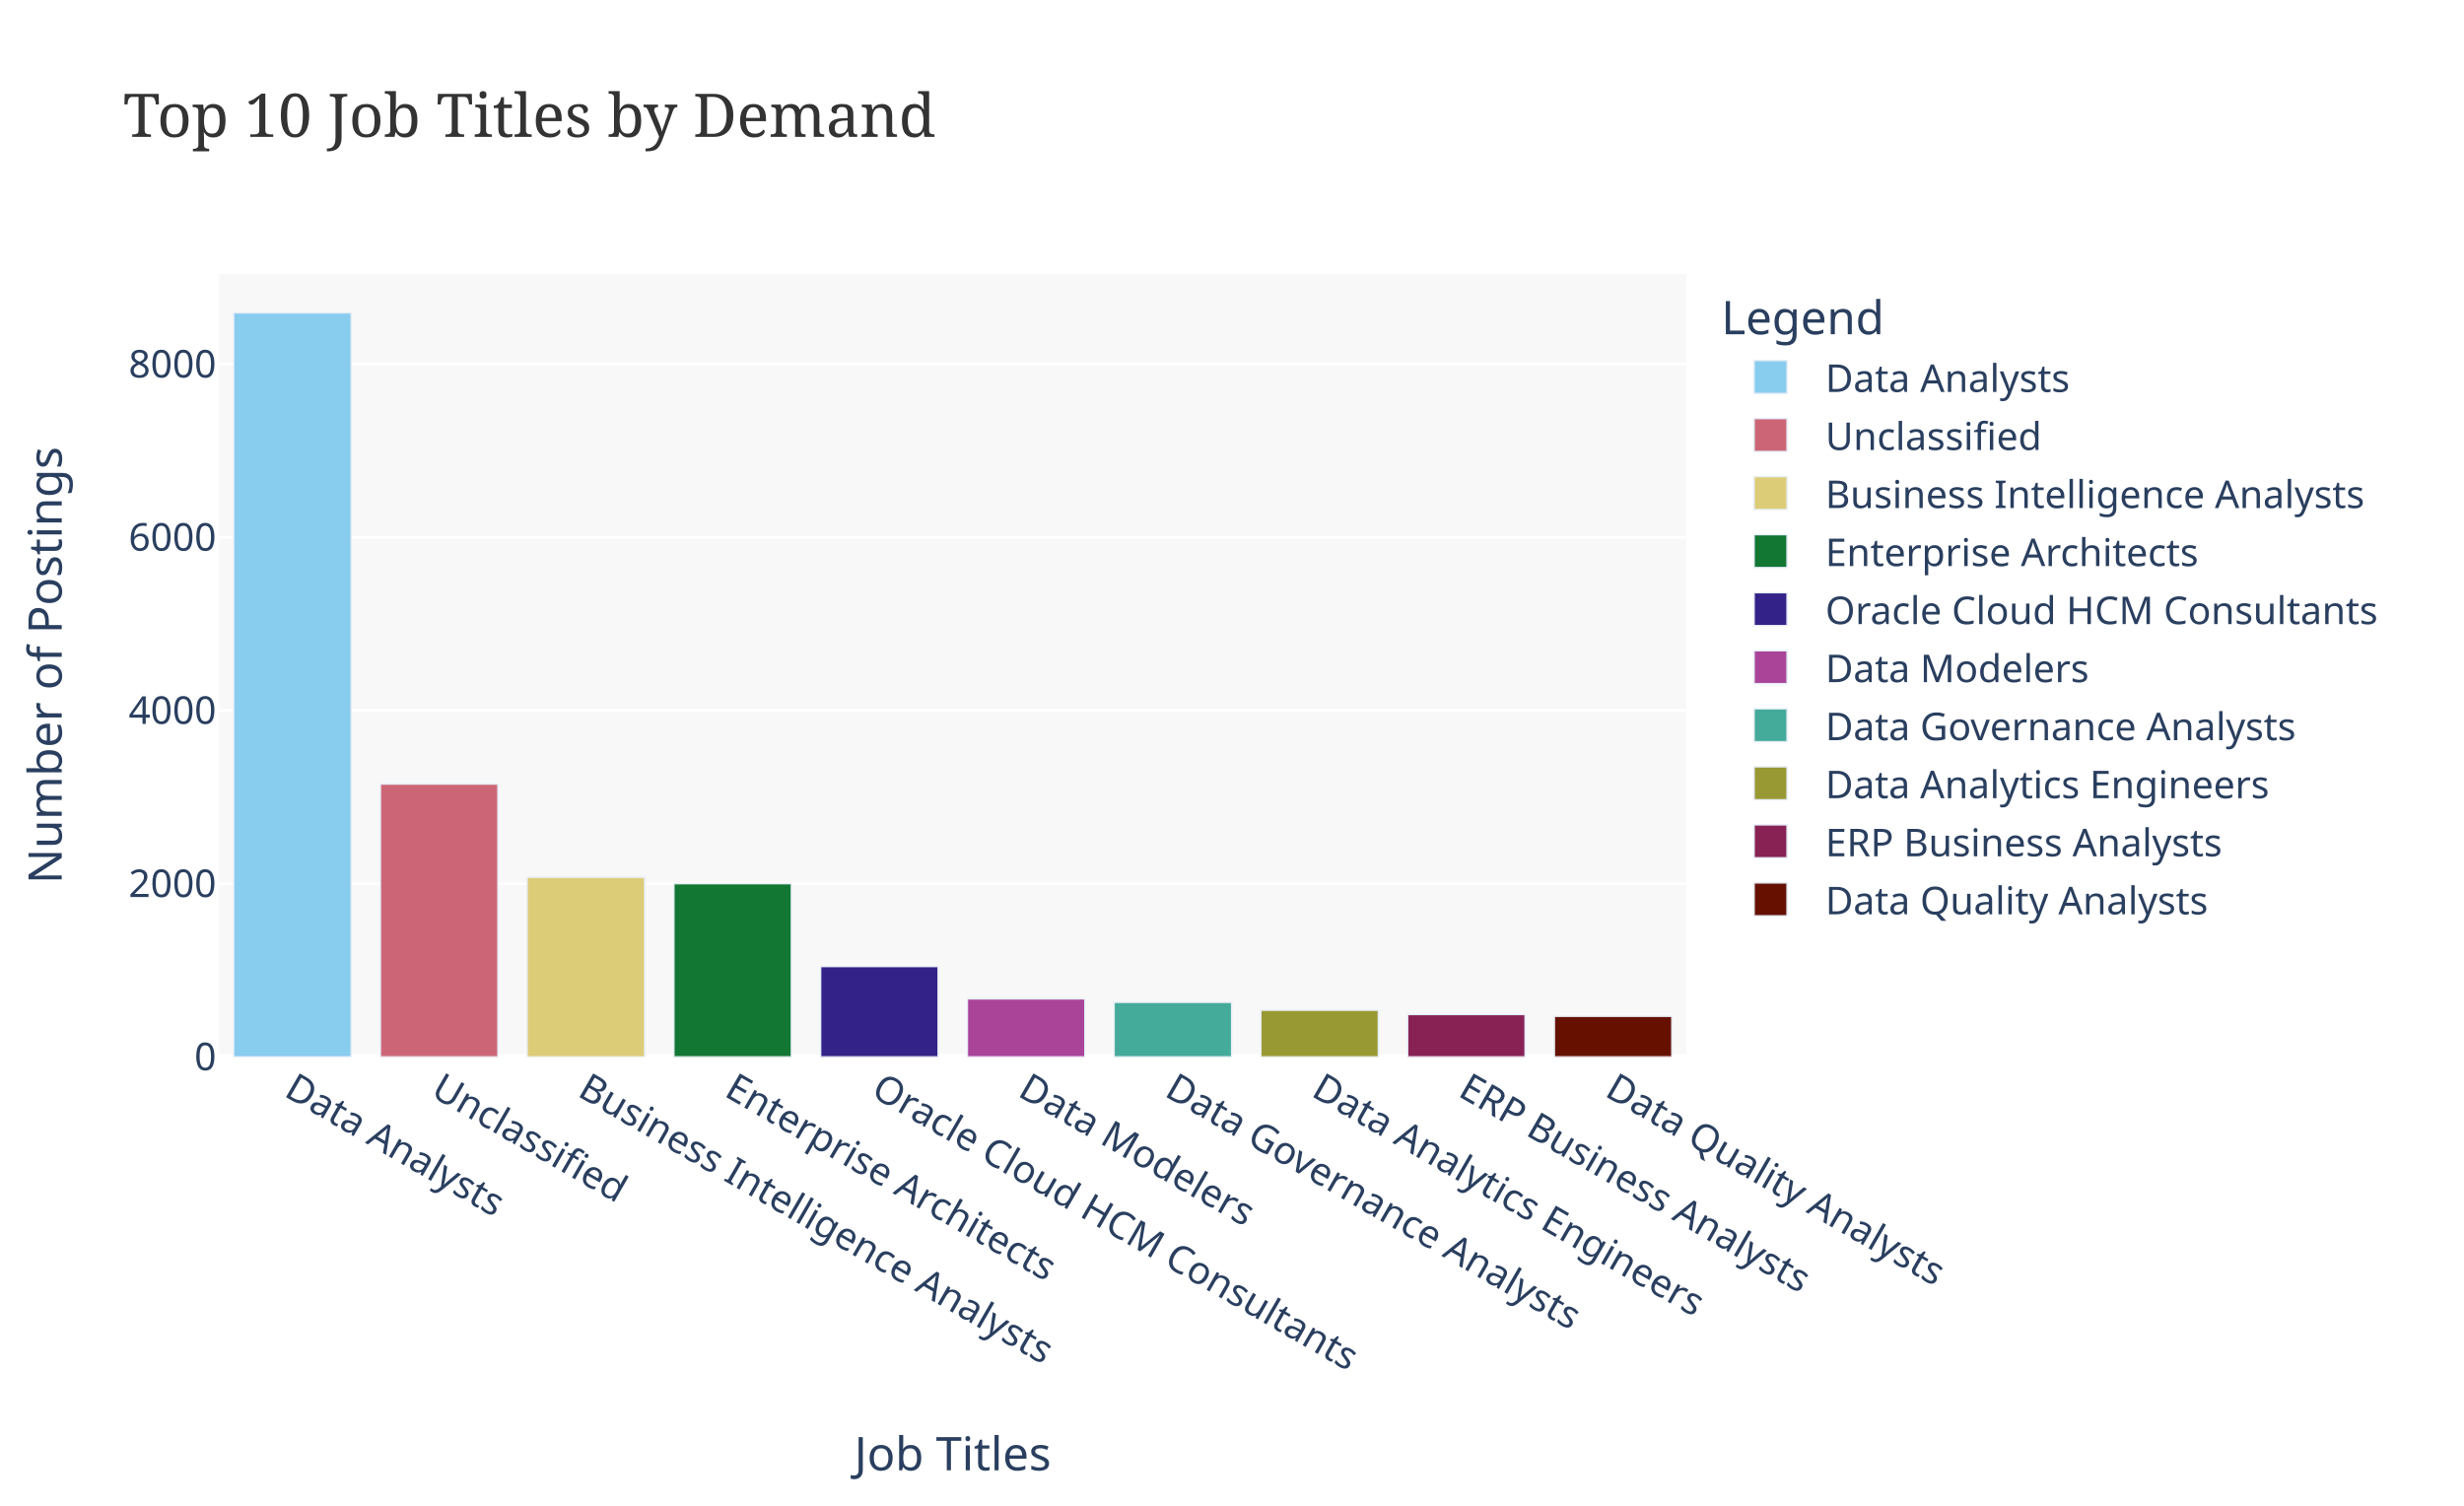
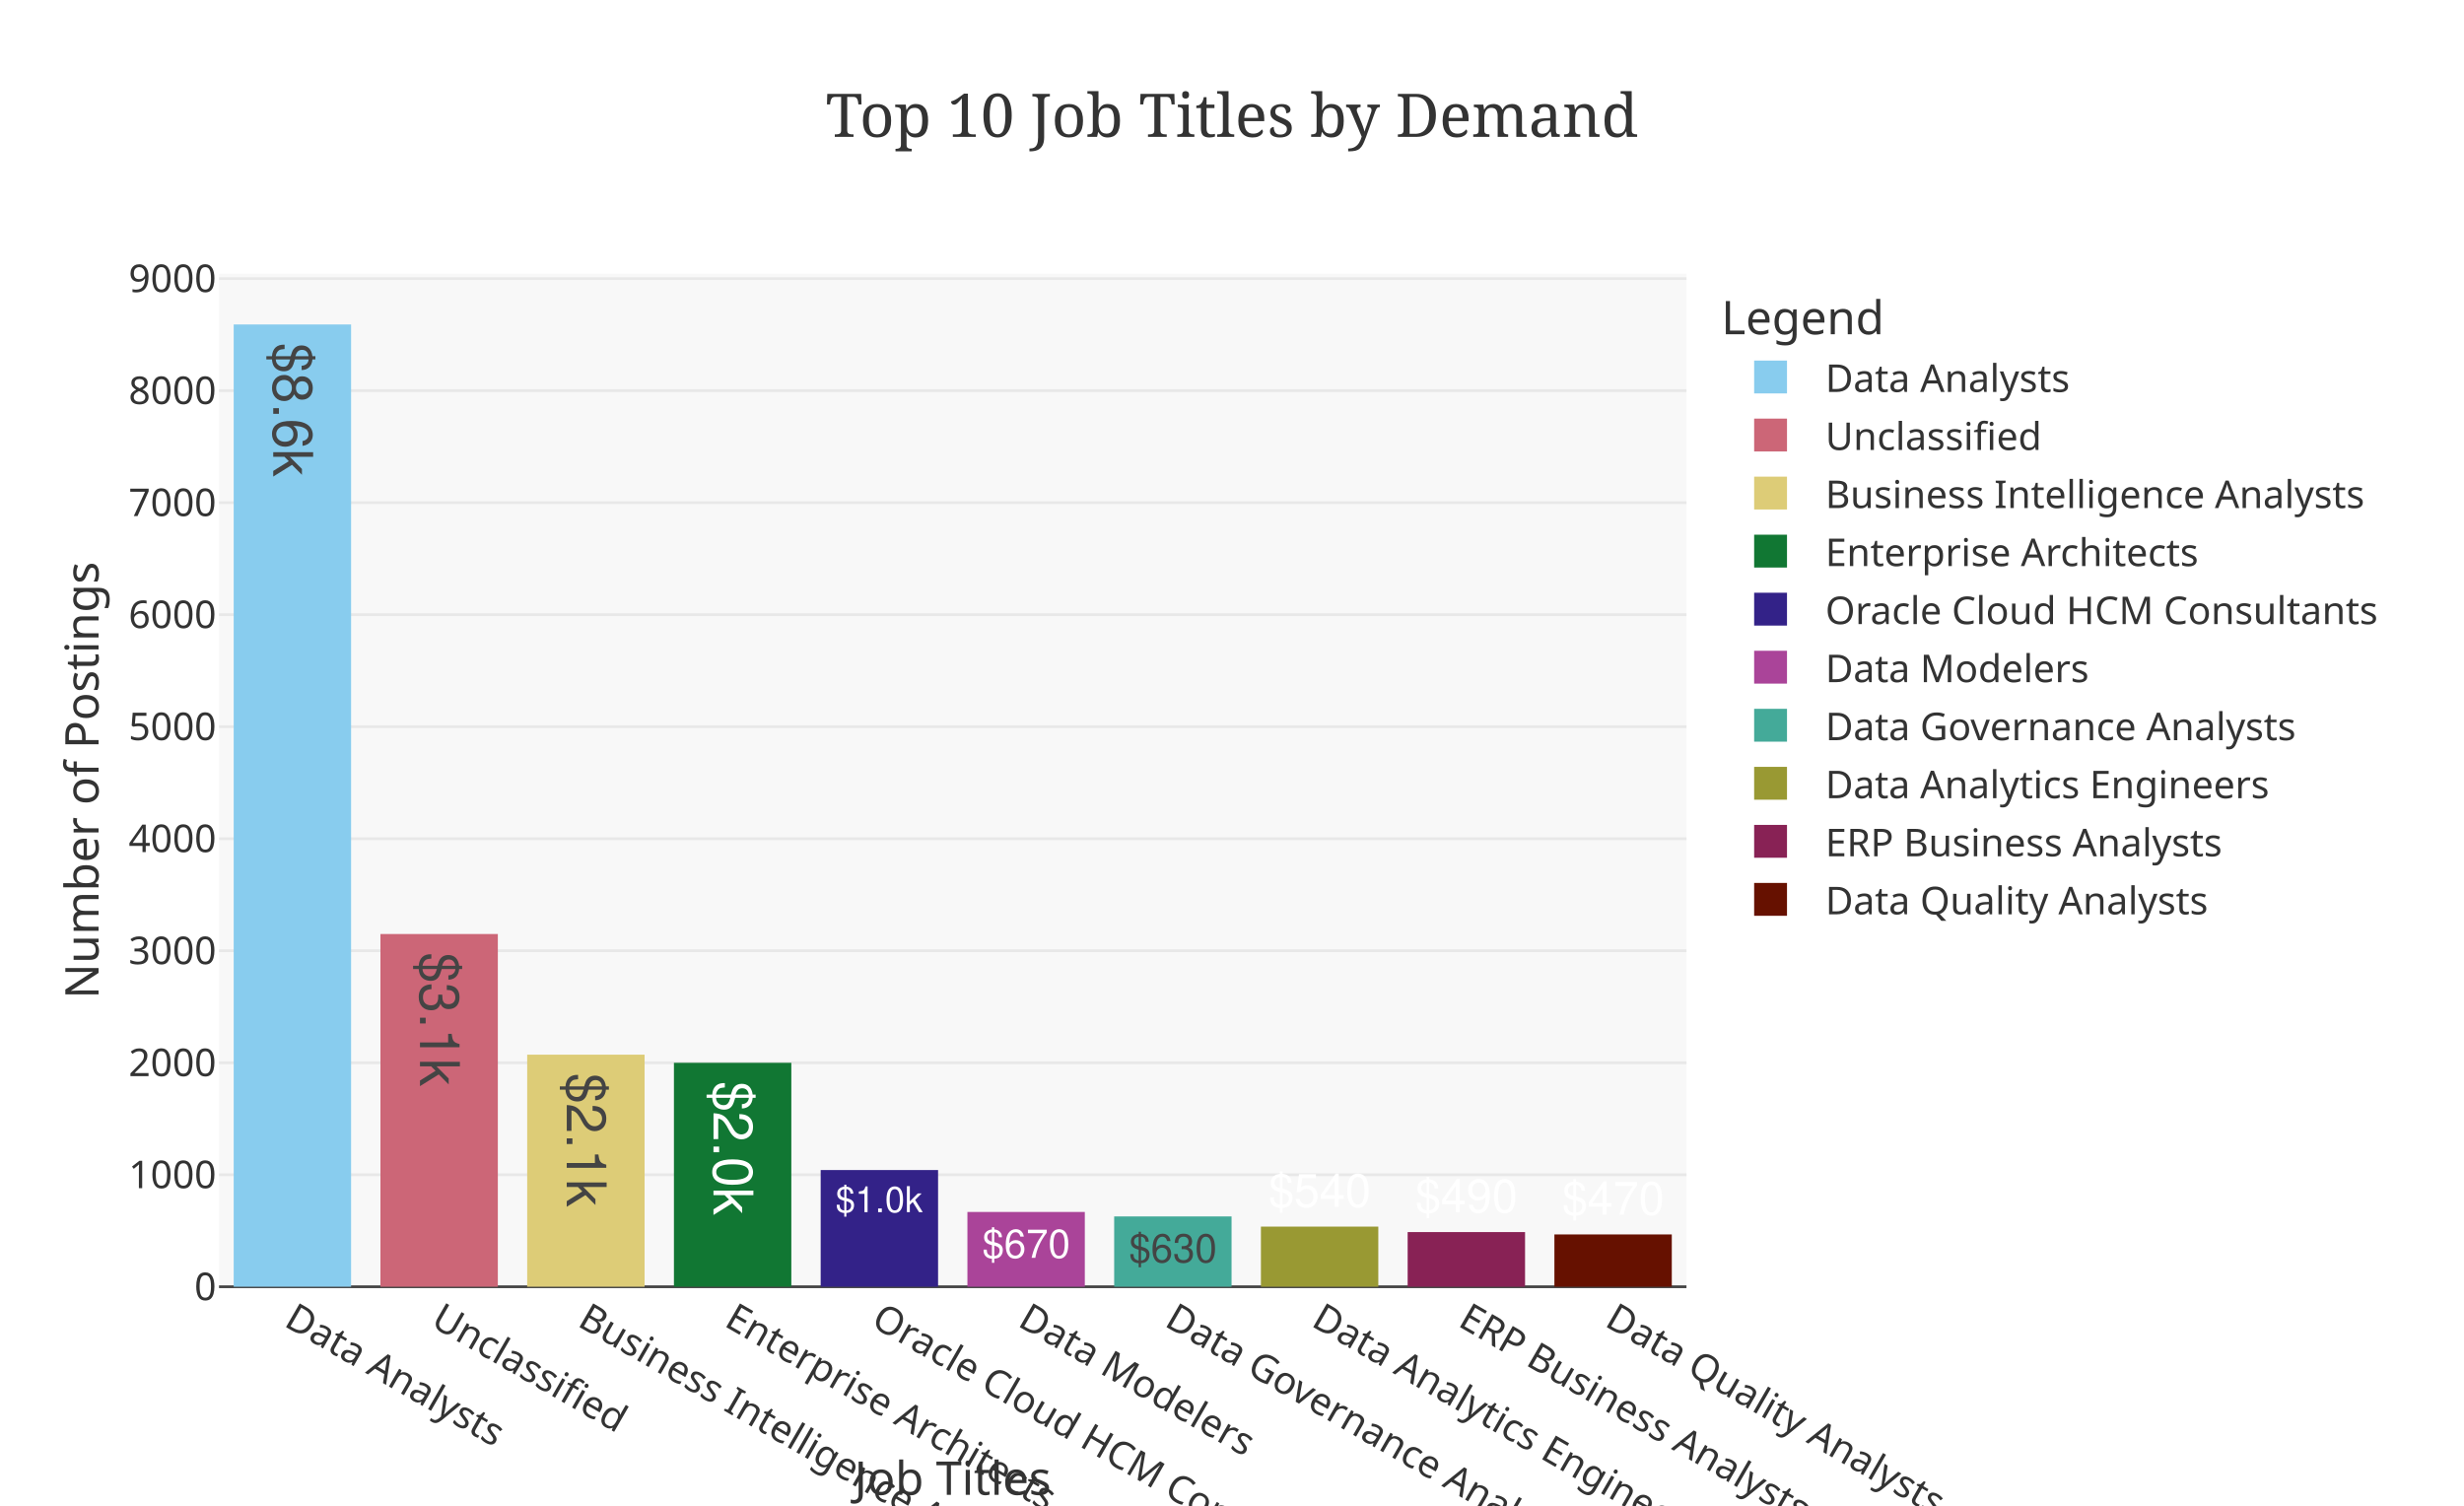
<svg xmlns="http://www.w3.org/2000/svg" class="main-svg" width="900" height="550" style="" viewBox="0 0 900 550">
  <rect x="0" y="0" width="900" height="550" style="fill: rgb(255, 255, 255); fill-opacity: 1;" />
-   <defs id="defs-44fa2d">
+   <defs id="defs-b4a140">
    <g class="clips">
-       <clipPath id="clip44fa2dxyplot" class="plotclip">
-         <rect width="536" height="286" />
+       <clipPath id="clipb4a140xyplot" class="plotclip">
+         <rect width="536" height="370" />
      </clipPath>
-       <clipPath class="axesclip" id="clip44fa2dx">
+       <clipPath class="axesclip" id="clipb4a140x">
        <rect x="80" y="0" width="536" height="550" />
      </clipPath>
-       <clipPath class="axesclip" id="clip44fa2dy">
-         <rect x="0" y="100" width="900" height="286" />
+       <clipPath class="axesclip" id="clipb4a140y">
+         <rect x="0" y="100" width="900" height="370" />
      </clipPath>
-       <clipPath class="axesclip" id="clip44fa2dxy">
-         <rect x="80" y="100" width="536" height="286" />
+       <clipPath class="axesclip" id="clipb4a140xy">
+         <rect x="80" y="100" width="536" height="370" />
      </clipPath>
    </g>
    <g class="gradients" />
    <g class="patterns" />
  </defs>
  <g class="bglayer">
-     <rect class="bg" x="80" y="100" width="536" height="286" style="fill: rgb(248, 248, 248); fill-opacity: 1; stroke-width: 0;" />
+     <rect class="bg" x="80" y="100" width="536" height="370" style="fill: rgb(248, 248, 248); fill-opacity: 1; stroke-width: 0;" />
  </g>
  <g class="layer-below">
    <g class="imagelayer" />
    <g class="shapelayer" />
  </g>
  <g class="cartesianlayer">
    <g class="subplot xy">
      <g class="layer-subplot">
        <g class="shapelayer" />
        <g class="imagelayer" />
      </g>
      <g class="minor-gridlayer">
        <g class="x" />
        <g class="y" />
      </g>
      <g class="gridlayer">
        <g class="x" />
        <g class="y">
-           <path class="ygrid crisp" transform="translate(0,322.75)" d="M80,0h536" style="stroke: rgb(255, 255, 255); stroke-opacity: 1; stroke-width: 1px;" />
-           <path class="ygrid crisp" transform="translate(0,259.5)" d="M80,0h536" style="stroke: rgb(255, 255, 255); stroke-opacity: 1; stroke-width: 1px;" />
-           <path class="ygrid crisp" transform="translate(0,196.24)" d="M80,0h536" style="stroke: rgb(255, 255, 255); stroke-opacity: 1; stroke-width: 1px;" />
-           <path class="ygrid crisp" transform="translate(0,132.99)" d="M80,0h536" style="stroke: rgb(255, 255, 255); stroke-opacity: 1; stroke-width: 1px;" />
+           <path class="ygrid crisp" transform="translate(0,429.09)" d="M80,0h536" style="stroke: rgb(232, 232, 232); stroke-opacity: 1; stroke-width: 1px;" />
+           <path class="ygrid crisp" transform="translate(0,388.17)" d="M80,0h536" style="stroke: rgb(232, 232, 232); stroke-opacity: 1; stroke-width: 1px;" />
+           <path class="ygrid crisp" transform="translate(0,347.26)" d="M80,0h536" style="stroke: rgb(232, 232, 232); stroke-opacity: 1; stroke-width: 1px;" />
+           <path class="ygrid crisp" transform="translate(0,306.34)" d="M80,0h536" style="stroke: rgb(232, 232, 232); stroke-opacity: 1; stroke-width: 1px;" />
+           <path class="ygrid crisp" transform="translate(0,265.43)" d="M80,0h536" style="stroke: rgb(232, 232, 232); stroke-opacity: 1; stroke-width: 1px;" />
+           <path class="ygrid crisp" transform="translate(0,224.51)" d="M80,0h536" style="stroke: rgb(232, 232, 232); stroke-opacity: 1; stroke-width: 1px;" />
+           <path class="ygrid crisp" transform="translate(0,183.6)" d="M80,0h536" style="stroke: rgb(232, 232, 232); stroke-opacity: 1; stroke-width: 1px;" />
+           <path class="ygrid crisp" transform="translate(0,142.68)" d="M80,0h536" style="stroke: rgb(232, 232, 232); stroke-opacity: 1; stroke-width: 1px;" />
+           <path class="ygrid crisp" transform="translate(0,101.77)" d="M80,0h536" style="stroke: rgb(232, 232, 232); stroke-opacity: 1; stroke-width: 1px;" />
        </g>
      </g>
      <g class="zerolinelayer">
-         <path class="yzl zl crisp" transform="translate(0,386)" d="M80,0h536" style="stroke: rgb(255, 255, 255); stroke-opacity: 1; stroke-width: 2px;" />
+         <path class="yzl zl crisp" transform="translate(0,470)" d="M80,0h536" style="stroke: rgb(68, 68, 68); stroke-opacity: 1; stroke-width: 1px;" />
      </g>
      <g class="layer-between">
        <g class="shapelayer" />
        <g class="imagelayer" />
      </g>
      <path class="xlines-below" />
      <path class="ylines-below" />
      <g class="overlines-below" />
      <g class="xaxislayer-below" />
      <g class="yaxislayer-below" />
      <g class="overaxes-below" />
      <g class="overplot">
-         <g class="xy" transform="translate(80,100)" clip-path="url(#clip44fa2dxyplot)">
+         <g class="xy" transform="translate(80,100)" clip-path="url(#clipb4a140xyplot)">
          <g class="barlayer mlayer">
            <g class="trace bars" style="opacity: 1;">
              <g class="points">
                <g class="point">
-                   <path d="M5.36,286V14.3H48.24V286Z" style="vector-effect: none; opacity: 1; stroke-width: 0.5px; fill: rgb(136, 204, 238); fill-opacity: 1; stroke: rgb(229, 236, 246); stroke-opacity: 1;" />
-                 </g>
-               </g>
-             </g>
-             <g class="trace bars" style="opacity: 1;">
-               <g class="points">
-                 <g class="point">
-                   <path d="M58.96,286V186.41H101.84V286Z" style="vector-effect: none; opacity: 1; stroke-width: 0.5px; fill: rgb(204, 102, 119); fill-opacity: 1; stroke: rgb(229, 236, 246); stroke-opacity: 1;" />
-                 </g>
-               </g>
-             </g>
-             <g class="trace bars" style="opacity: 1;">
-               <g class="points">
-                 <g class="point">
-                   <path d="M112.56,286V220.47H155.44V286Z" style="vector-effect: none; opacity: 1; stroke-width: 0.5px; fill: rgb(221, 204, 119); fill-opacity: 1; stroke: rgb(229, 236, 246); stroke-opacity: 1;" />
-                 </g>
-               </g>
-             </g>
-             <g class="trace bars" style="opacity: 1;">
-               <g class="points">
-                 <g class="point">
-                   <path d="M166.16,286V222.78H209.04V286Z" style="vector-effect: none; opacity: 1; stroke-width: 0.5px; fill: rgb(17, 119, 51); fill-opacity: 1; stroke: rgb(229, 236, 246); stroke-opacity: 1;" />
-                 </g>
-               </g>
-             </g>
-             <g class="trace bars" style="opacity: 1;">
-               <g class="points">
-                 <g class="point">
-                   <path d="M219.76,286V253.05H262.64V286Z" style="vector-effect: none; opacity: 1; stroke-width: 0.5px; fill: rgb(51, 34, 136); fill-opacity: 1; stroke: rgb(229, 236, 246); stroke-opacity: 1;" />
-                 </g>
-               </g>
-             </g>
-             <g class="trace bars" style="opacity: 1;">
-               <g class="points">
-                 <g class="point">
-                   <path d="M273.36,286V264.87H316.24V286Z" style="vector-effect: none; opacity: 1; stroke-width: 0.5px; fill: rgb(170, 68, 153); fill-opacity: 1; stroke: rgb(229, 236, 246); stroke-opacity: 1;" />
-                 </g>
-               </g>
-             </g>
-             <g class="trace bars" style="opacity: 1;">
-               <g class="points">
-                 <g class="point">
-                   <path d="M326.96,286V266.14H369.84V286Z" style="vector-effect: none; opacity: 1; stroke-width: 0.5px; fill: rgb(68, 170, 153); fill-opacity: 1; stroke: rgb(229, 236, 246); stroke-opacity: 1;" />
-                 </g>
-               </g>
-             </g>
-             <g class="trace bars" style="opacity: 1;">
-               <g class="points">
-                 <g class="point">
-                   <path d="M380.56,286V269.02H423.44V286Z" style="vector-effect: none; opacity: 1; stroke-width: 0.5px; fill: rgb(153, 153, 51); fill-opacity: 1; stroke: rgb(229, 236, 246); stroke-opacity: 1;" />
-                 </g>
-               </g>
-             </g>
-             <g class="trace bars" style="opacity: 1;">
-               <g class="points">
-                 <g class="point">
-                   <path d="M434.16,286V270.57H477.04V286Z" style="vector-effect: none; opacity: 1; stroke-width: 0.5px; fill: rgb(136, 34, 85); fill-opacity: 1; stroke: rgb(229, 236, 246); stroke-opacity: 1;" />
-                 </g>
-               </g>
-             </g>
-             <g class="trace bars" style="opacity: 1;">
-               <g class="points">
-                 <g class="point">
-                   <path d="M487.76,286V271.23H530.64V286Z" style="vector-effect: none; opacity: 1; stroke-width: 0.5px; fill: rgb(102, 17, 0); fill-opacity: 1; stroke: rgb(229, 236, 246); stroke-opacity: 1;" />
+                   <path d="M5.36,370V18.5H48.24V370Z" style="vector-effect: none; opacity: 1; stroke-width: 0px; fill: rgb(136, 204, 238); fill-opacity: 1;" />
+                   <text class="bartext bartext-inside" text-anchor="middle" data-notex="1" x="0" y="0" style="font-family: 'Helvetica Neue', Helvetica, sans-serif; font-size: 20px; fill: rgb(68, 68, 68); fill-opacity: 1; white-space: pre;" transform="translate(26.58906,56.77344)rotate(90 0.2109375 -7)">$8.6k</text>
+                 </g>
+               </g>
+             </g>
+             <g class="trace bars" style="opacity: 1;">
+               <g class="points">
+                 <g class="point">
+                   <path d="M58.96,370V241.16H101.84V370Z" style="vector-effect: none; opacity: 1; stroke-width: 0px; fill: rgb(204, 102, 119); fill-opacity: 1;" />
+                   <text class="bartext bartext-inside" text-anchor="middle" data-notex="1" x="0" y="0" style="font-family: 'Helvetica Neue', Helvetica, sans-serif; font-size: 20px; fill: rgb(68, 68, 68); fill-opacity: 1; white-space: pre;" transform="translate(80.18906,279.4334)rotate(90 0.2109375 -7)">$3.1k</text>
+                 </g>
+               </g>
+             </g>
+             <g class="trace bars" style="opacity: 1;">
+               <g class="points">
+                 <g class="point">
+                   <path d="M112.56,370V285.22H155.44V370Z" style="vector-effect: none; opacity: 1; stroke-width: 0px; fill: rgb(221, 204, 119); fill-opacity: 1;" />
+                   <text class="bartext bartext-inside" text-anchor="middle" data-notex="1" x="0" y="0" style="font-family: 'Helvetica Neue', Helvetica, sans-serif; font-size: 20px; fill: rgb(68, 68, 68); fill-opacity: 1; white-space: pre;" transform="translate(133.7891,323.4934)rotate(90 0.2109375 -7)">$2.1k</text>
+                 </g>
+               </g>
+             </g>
+             <g class="trace bars" style="opacity: 1;">
+               <g class="points">
+                 <g class="point">
+                   <path d="M166.16,370V288.21H209.04V370Z" style="vector-effect: none; opacity: 1; stroke-width: 0px; fill: rgb(17, 119, 51); fill-opacity: 1;" />
+                   <text class="bartext bartext-inside" text-anchor="middle" data-notex="1" x="0" y="0" style="font-family: 'Helvetica Neue', Helvetica, sans-serif; font-size: 20px; fill: rgb(255, 255, 255); fill-opacity: 1; white-space: pre;" transform="translate(187.3891,326.4834)rotate(90 0.2109375 -7)">$2.0k</text>
+                 </g>
+               </g>
+             </g>
+             <g class="trace bars" style="opacity: 1;">
+               <g class="points">
+                 <g class="point">
+                   <path d="M219.76,370V327.37H262.64V370Z" style="vector-effect: none; opacity: 1; stroke-width: 0px; fill: rgb(51, 34, 136); fill-opacity: 1;" />
+                   <text class="bartext bartext-inside" text-anchor="middle" data-notex="1" x="0" y="0" style="font-family: 'Helvetica Neue', Helvetica, sans-serif; font-size: 20px; fill: rgb(255, 255, 255); fill-opacity: 1; white-space: pre;" transform="translate(241.0624,342.7618)scale(0.6522023)">$1.0k</text>
+                 </g>
+               </g>
+             </g>
+             <g class="trace bars" style="opacity: 1;">
+               <g class="points">
+                 <g class="point">
+                   <path d="M273.36,370V342.67H316.24V370Z" style="vector-effect: none; opacity: 1; stroke-width: 0px; fill: rgb(170, 68, 153); fill-opacity: 1;" />
+                   <text class="bartext bartext-inside" text-anchor="middle" data-notex="1" x="0" y="0" style="font-family: 'Helvetica Neue', Helvetica, sans-serif; font-size: 20px; fill: rgb(255, 255, 255); fill-opacity: 1; white-space: pre;" transform="translate(294.8,359.4349)scale(0.724469)">$670</text>
+                 </g>
+               </g>
+             </g>
+             <g class="trace bars" style="opacity: 1;">
+               <g class="points">
+                 <g class="point">
+                   <path d="M326.96,370V344.31H369.84V370Z" style="vector-effect: none; opacity: 1; stroke-width: 0px; fill: rgb(68, 170, 153); fill-opacity: 1;" />
+                   <text class="bartext bartext-inside" text-anchor="middle" data-notex="1" x="0" y="0" style="font-family: 'Helvetica Neue', Helvetica, sans-serif; font-size: 20px; fill: rgb(68, 68, 68); fill-opacity: 1; white-space: pre;" transform="translate(348.4,361.0749)scale(0.724469)">$630</text>
+                 </g>
+               </g>
+             </g>
+             <g class="trace bars" style="opacity: 1;">
+               <g class="points">
+                 <g class="point">
+                   <path d="M380.56,370V348.03H423.44V370Z" style="vector-effect: none; opacity: 1; stroke-width: 0px; fill: rgb(153, 153, 51); fill-opacity: 1;" />
+                   <text class="bartext bartext-outside" text-anchor="middle" data-notex="1" x="0" y="0" style="font-family: 'Helvetica Neue', Helvetica, sans-serif; font-size: 20px; fill: rgb(255, 255, 255); fill-opacity: 1; white-space: pre;" transform="translate(402,340.8183)scale(0.8423327)">$540</text>
+                 </g>
+               </g>
+             </g>
+             <g class="trace bars" style="opacity: 1;">
+               <g class="points">
+                 <g class="point">
+                   <path d="M434.16,370V350.03H477.04V370Z" style="vector-effect: none; opacity: 1; stroke-width: 0px; fill: rgb(136, 34, 85); fill-opacity: 1;" />
+                   <text class="bartext bartext-outside" text-anchor="middle" data-notex="1" x="0" y="0" style="font-family: 'Helvetica Neue', Helvetica, sans-serif; font-size: 20px; fill: rgb(255, 255, 255); fill-opacity: 1; white-space: pre;" transform="translate(455.6,342.8183)scale(0.8423327)">$490</text>
+                 </g>
+               </g>
+             </g>
+             <g class="trace bars" style="opacity: 1;">
+               <g class="points">
+                 <g class="point">
+                   <path d="M487.76,370V350.89H530.64V370Z" style="vector-effect: none; opacity: 1; stroke-width: 0px; fill: rgb(102, 17, 0); fill-opacity: 1;" />
+                   <text class="bartext bartext-outside" text-anchor="middle" data-notex="1" x="0" y="0" style="font-family: 'Helvetica Neue', Helvetica, sans-serif; font-size: 20px; fill: rgb(255, 255, 255); fill-opacity: 1; white-space: pre;" transform="translate(509.2,343.6783)scale(0.8423327)">$470</text>
                </g>
              </g>
            </g>
          </g>
        </g>
      </g>
      <path class="xlines-above crisp" d="M0,0" style="fill: none;" />
      <path class="ylines-above crisp" d="M0,0" style="fill: none;" />
      <g class="overlines-above" />
      <g class="xaxislayer-above">
        <g class="xtick">
-           <text text-anchor="start" x="0" y="401" transform="translate(106.8,0) rotate(30,0,394)" style="font-family: Verdana; font-size: 14px; fill: rgb(42, 63, 95); fill-opacity: 1; white-space: pre; opacity: 1;">Data Analysts</text>
-         </g>
-         <g class="xtick">
-           <text text-anchor="start" x="0" y="401" transform="translate(160.4,0) rotate(30,0,394)" style="font-family: Verdana; font-size: 14px; fill: rgb(42, 63, 95); fill-opacity: 1; white-space: pre; opacity: 1;">Unclassified</text>
-         </g>
-         <g class="xtick">
-           <text text-anchor="start" x="0" y="401" transform="translate(214,0) rotate(30,0,394)" style="font-family: Verdana; font-size: 14px; fill: rgb(42, 63, 95); fill-opacity: 1; white-space: pre; opacity: 1;">Business Intelligence Analysts</text>
-         </g>
-         <g class="xtick">
-           <text text-anchor="start" x="0" y="401" transform="translate(267.6,0) rotate(30,0,394)" style="font-family: Verdana; font-size: 14px; fill: rgb(42, 63, 95); fill-opacity: 1; white-space: pre; opacity: 1;">Enterprise Architects</text>
-         </g>
-         <g class="xtick">
-           <text text-anchor="start" x="0" y="401" transform="translate(321.2,0) rotate(30,0,394)" style="font-family: Verdana; font-size: 14px; fill: rgb(42, 63, 95); fill-opacity: 1; white-space: pre; opacity: 1;">Oracle Cloud HCM Consultants</text>
-         </g>
-         <g class="xtick">
-           <text text-anchor="start" x="0" y="401" transform="translate(374.8,0) rotate(30,0,394)" style="font-family: Verdana; font-size: 14px; fill: rgb(42, 63, 95); fill-opacity: 1; white-space: pre; opacity: 1;">Data Modelers</text>
-         </g>
-         <g class="xtick">
-           <text text-anchor="start" x="0" y="401" transform="translate(428.4,0) rotate(30,0,394)" style="font-family: Verdana; font-size: 14px; fill: rgb(42, 63, 95); fill-opacity: 1; white-space: pre; opacity: 1;">Data Governance Analysts</text>
-         </g>
-         <g class="xtick">
-           <text text-anchor="start" x="0" y="401" transform="translate(482,0) rotate(30,0,394)" style="font-family: Verdana; font-size: 14px; fill: rgb(42, 63, 95); fill-opacity: 1; white-space: pre; opacity: 1;">Data Analytics Engineers</text>
-         </g>
-         <g class="xtick">
-           <text text-anchor="start" x="0" y="401" transform="translate(535.6,0) rotate(30,0,394)" style="font-family: Verdana; font-size: 14px; fill: rgb(42, 63, 95); fill-opacity: 1; white-space: pre; opacity: 1;">ERP Business Analysts</text>
-         </g>
-         <g class="xtick">
-           <text text-anchor="start" x="0" y="401" transform="translate(589.2,0) rotate(30,0,394)" style="font-family: Verdana; font-size: 14px; fill: rgb(42, 63, 95); fill-opacity: 1; white-space: pre; opacity: 1;">Data Quality Analysts</text>
+           <text text-anchor="start" x="0" y="485" transform="translate(106.8,0) rotate(30,0,478)" style="font-family: Verdana; font-size: 14px; fill: rgb(51, 51, 51); fill-opacity: 1; white-space: pre; opacity: 1;">Data Analysts</text>
+         </g>
+         <g class="xtick">
+           <text text-anchor="start" x="0" y="485" transform="translate(160.4,0) rotate(30,0,478)" style="font-family: Verdana; font-size: 14px; fill: rgb(51, 51, 51); fill-opacity: 1; white-space: pre; opacity: 1;">Unclassified</text>
+         </g>
+         <g class="xtick">
+           <text text-anchor="start" x="0" y="485" transform="translate(214,0) rotate(30,0,478)" style="font-family: Verdana; font-size: 14px; fill: rgb(51, 51, 51); fill-opacity: 1; white-space: pre; opacity: 1;">Business Intelligence Analysts</text>
+         </g>
+         <g class="xtick">
+           <text text-anchor="start" x="0" y="485" transform="translate(267.6,0) rotate(30,0,478)" style="font-family: Verdana; font-size: 14px; fill: rgb(51, 51, 51); fill-opacity: 1; white-space: pre; opacity: 1;">Enterprise Architects</text>
+         </g>
+         <g class="xtick">
+           <text text-anchor="start" x="0" y="485" transform="translate(321.2,0) rotate(30,0,478)" style="font-family: Verdana; font-size: 14px; fill: rgb(51, 51, 51); fill-opacity: 1; white-space: pre; opacity: 1;">Oracle Cloud HCM Consultants</text>
+         </g>
+         <g class="xtick">
+           <text text-anchor="start" x="0" y="485" transform="translate(374.8,0) rotate(30,0,478)" style="font-family: Verdana; font-size: 14px; fill: rgb(51, 51, 51); fill-opacity: 1; white-space: pre; opacity: 1;">Data Modelers</text>
+         </g>
+         <g class="xtick">
+           <text text-anchor="start" x="0" y="485" transform="translate(428.4,0) rotate(30,0,478)" style="font-family: Verdana; font-size: 14px; fill: rgb(51, 51, 51); fill-opacity: 1; white-space: pre; opacity: 1;">Data Governance Analysts</text>
+         </g>
+         <g class="xtick">
+           <text text-anchor="start" x="0" y="485" transform="translate(482,0) rotate(30,0,478)" style="font-family: Verdana; font-size: 14px; fill: rgb(51, 51, 51); fill-opacity: 1; white-space: pre; opacity: 1;">Data Analytics Engineers</text>
+         </g>
+         <g class="xtick">
+           <text text-anchor="start" x="0" y="485" transform="translate(535.6,0) rotate(30,0,478)" style="font-family: Verdana; font-size: 14px; fill: rgb(51, 51, 51); fill-opacity: 1; white-space: pre; opacity: 1;">ERP Business Analysts</text>
+         </g>
+         <g class="xtick">
+           <text text-anchor="start" x="0" y="485" transform="translate(589.2,0) rotate(30,0,478)" style="font-family: Verdana; font-size: 14px; fill: rgb(51, 51, 51); fill-opacity: 1; white-space: pre; opacity: 1;">Data Quality Analysts</text>
        </g>
      </g>
      <g class="yaxislayer-above">
        <g class="ytick">
-           <text text-anchor="end" x="79" y="4.9" transform="translate(0,386)" style="font-family: Verdana; font-size: 14px; fill: rgb(42, 63, 95); fill-opacity: 1; white-space: pre; opacity: 1;">0</text>
-         </g>
-         <g class="ytick">
-           <text text-anchor="end" x="79" y="4.9" style="font-family: Verdana; font-size: 14px; fill: rgb(42, 63, 95); fill-opacity: 1; white-space: pre; opacity: 1;" transform="translate(0,322.75)">2000</text>
-         </g>
-         <g class="ytick">
-           <text text-anchor="end" x="79" y="4.9" style="font-family: Verdana; font-size: 14px; fill: rgb(42, 63, 95); fill-opacity: 1; white-space: pre; opacity: 1;" transform="translate(0,259.5)">4000</text>
-         </g>
-         <g class="ytick">
-           <text text-anchor="end" x="79" y="4.9" style="font-family: Verdana; font-size: 14px; fill: rgb(42, 63, 95); fill-opacity: 1; white-space: pre; opacity: 1;" transform="translate(0,196.24)">6000</text>
-         </g>
-         <g class="ytick">
-           <text text-anchor="end" x="79" y="4.9" style="font-family: Verdana; font-size: 14px; fill: rgb(42, 63, 95); fill-opacity: 1; white-space: pre; opacity: 1;" transform="translate(0,132.99)">8000</text>
+           <text text-anchor="end" x="79" y="4.9" transform="translate(0,470)" style="font-family: Verdana; font-size: 14px; fill: rgb(51, 51, 51); fill-opacity: 1; white-space: pre; opacity: 1;">0</text>
+         </g>
+         <g class="ytick">
+           <text text-anchor="end" x="79" y="4.9" style="font-family: Verdana; font-size: 14px; fill: rgb(51, 51, 51); fill-opacity: 1; white-space: pre; opacity: 1;" transform="translate(0,429.09)">1000</text>
+         </g>
+         <g class="ytick">
+           <text text-anchor="end" x="79" y="4.9" style="font-family: Verdana; font-size: 14px; fill: rgb(51, 51, 51); fill-opacity: 1; white-space: pre; opacity: 1;" transform="translate(0,388.17)">2000</text>
+         </g>
+         <g class="ytick">
+           <text text-anchor="end" x="79" y="4.9" style="font-family: Verdana; font-size: 14px; fill: rgb(51, 51, 51); fill-opacity: 1; white-space: pre; opacity: 1;" transform="translate(0,347.26)">3000</text>
+         </g>
+         <g class="ytick">
+           <text text-anchor="end" x="79" y="4.9" style="font-family: Verdana; font-size: 14px; fill: rgb(51, 51, 51); fill-opacity: 1; white-space: pre; opacity: 1;" transform="translate(0,306.34)">4000</text>
+         </g>
+         <g class="ytick">
+           <text text-anchor="end" x="79" y="4.9" style="font-family: Verdana; font-size: 14px; fill: rgb(51, 51, 51); fill-opacity: 1; white-space: pre; opacity: 1;" transform="translate(0,265.43)">5000</text>
+         </g>
+         <g class="ytick">
+           <text text-anchor="end" x="79" y="4.9" style="font-family: Verdana; font-size: 14px; fill: rgb(51, 51, 51); fill-opacity: 1; white-space: pre; opacity: 1;" transform="translate(0,224.51)">6000</text>
+         </g>
+         <g class="ytick">
+           <text text-anchor="end" x="79" y="4.9" style="font-family: Verdana; font-size: 14px; fill: rgb(51, 51, 51); fill-opacity: 1; white-space: pre; opacity: 1;" transform="translate(0,183.6)">7000</text>
+         </g>
+         <g class="ytick">
+           <text text-anchor="end" x="79" y="4.9" style="font-family: Verdana; font-size: 14px; fill: rgb(51, 51, 51); fill-opacity: 1; white-space: pre; opacity: 1;" transform="translate(0,142.68)">8000</text>
+         </g>
+         <g class="ytick">
+           <text text-anchor="end" x="79" y="4.9" style="font-family: Verdana; font-size: 14px; fill: rgb(51, 51, 51); fill-opacity: 1; white-space: pre; opacity: 1;" transform="translate(0,101.77)">9000</text>
        </g>
      </g>
      <g class="overaxes-above" />
    </g>
  </g>
  <g class="polarlayer" />
  <g class="smithlayer" />
  <g class="ternarylayer" />
  <g class="geolayer" />
  <g class="funnelarealayer" />
  <g class="pielayer" />
  <g class="iciclelayer" />
  <g class="treemaplayer" />
  <g class="sunburstlayer" />
  <g class="glimages" />
-   <defs id="topdefs-44fa2d">
+   <defs id="topdefs-b4a140">
    <g class="clips" />
-     <clipPath id="legend44fa2d">
+     <clipPath id="legendb4a140">
      <rect width="261" height="245" x="0" y="0" />
    </clipPath>
  </defs>
  <g class="layer-above">
    <g class="imagelayer" />
    <g class="shapelayer" />
  </g>
  <g class="infolayer">
    <g class="legend" pointer-events="all" transform="translate(626.72,100)">
      <rect class="bg" shape-rendering="crispEdges" style="stroke: rgb(68, 68, 68); stroke-opacity: 1; fill: rgb(255, 255, 255); fill-opacity: 1; stroke-width: 0px;" width="261" height="245" x="0" y="0" />
-       <g class="scrollbox" transform="" clip-path="url(#legend44fa2d)">
-         <text class="legendtitletext" text-anchor="start" x="2" y="22.1" style="font-family: Verdana; font-size: 17px; fill: rgb(42, 63, 95); fill-opacity: 1; white-space: pre;">Legend</text>
+       <g class="scrollbox" transform="" clip-path="url(#legendb4a140)">
+         <text class="legendtitletext" text-anchor="start" x="2" y="22.1" style="font-family: Verdana; font-size: 17px; fill: rgb(51, 51, 51); fill-opacity: 1; white-space: pre;">Legend</text>
        <g class="groups" transform="">
          <g class="traces" transform="translate(0,37.7)" style="opacity: 1;">
-             <text class="legendtext" text-anchor="start" x="40" y="5.46" style="font-family: Verdana; font-size: 14px; fill: rgb(42, 63, 95); fill-opacity: 1; white-space: pre;">Data Analysts</text>
-             <g class="layers" style="opacity: 1;">
-               <g class="legendfill" />
-               <g class="legendlines" />
-               <g class="legendsymbols">
-                 <g class="legendpoints">
-                   <path class="legendundefined" d="M6,6H-6V-6H6Z" transform="translate(20,0)" style="stroke-width: 0.5px; fill: rgb(136, 204, 238); fill-opacity: 1; stroke: rgb(229, 236, 246); stroke-opacity: 1;" />
+             <text class="legendtext" text-anchor="start" x="40" y="5.46" style="font-family: Verdana; font-size: 14px; fill: rgb(51, 51, 51); fill-opacity: 1; white-space: pre;">Data Analysts</text>
+             <g class="layers" style="opacity: 1;">
+               <g class="legendfill" />
+               <g class="legendlines" />
+               <g class="legendsymbols">
+                 <g class="legendpoints">
+                   <path class="legendundefined" d="M6,6H-6V-6H6Z" transform="translate(20,0)" style="stroke-width: 0px; fill: rgb(136, 204, 238); fill-opacity: 1;" />
                </g>
              </g>
            </g>
            <rect class="legendtoggle" x="0" y="-10.6" width="256" height="21.2" style="fill: rgb(0, 0, 0); fill-opacity: 0;" />
          </g>
        </g>
        <g class="groups" transform="">
          <g class="traces" transform="translate(0,58.9)" style="opacity: 1;">
-             <text class="legendtext" text-anchor="start" x="40" y="5.46" style="font-family: Verdana; font-size: 14px; fill: rgb(42, 63, 95); fill-opacity: 1; white-space: pre;">Unclassified</text>
-             <g class="layers" style="opacity: 1;">
-               <g class="legendfill" />
-               <g class="legendlines" />
-               <g class="legendsymbols">
-                 <g class="legendpoints">
-                   <path class="legendundefined" d="M6,6H-6V-6H6Z" transform="translate(20,0)" style="stroke-width: 0.5px; fill: rgb(204, 102, 119); fill-opacity: 1; stroke: rgb(229, 236, 246); stroke-opacity: 1;" />
+             <text class="legendtext" text-anchor="start" x="40" y="5.46" style="font-family: Verdana; font-size: 14px; fill: rgb(51, 51, 51); fill-opacity: 1; white-space: pre;">Unclassified</text>
+             <g class="layers" style="opacity: 1;">
+               <g class="legendfill" />
+               <g class="legendlines" />
+               <g class="legendsymbols">
+                 <g class="legendpoints">
+                   <path class="legendundefined" d="M6,6H-6V-6H6Z" transform="translate(20,0)" style="stroke-width: 0px; fill: rgb(204, 102, 119); fill-opacity: 1;" />
                </g>
              </g>
            </g>
            <rect class="legendtoggle" x="0" y="-10.6" width="256" height="21.2" style="fill: rgb(0, 0, 0); fill-opacity: 0;" />
          </g>
        </g>
        <g class="groups" transform="">
          <g class="traces" transform="translate(0,80.1)" style="opacity: 1;">
-             <text class="legendtext" text-anchor="start" x="40" y="5.46" style="font-family: Verdana; font-size: 14px; fill: rgb(42, 63, 95); fill-opacity: 1; white-space: pre;">Business Intelligence Analysts</text>
-             <g class="layers" style="opacity: 1;">
-               <g class="legendfill" />
-               <g class="legendlines" />
-               <g class="legendsymbols">
-                 <g class="legendpoints">
-                   <path class="legendundefined" d="M6,6H-6V-6H6Z" transform="translate(20,0)" style="stroke-width: 0.5px; fill: rgb(221, 204, 119); fill-opacity: 1; stroke: rgb(229, 236, 246); stroke-opacity: 1;" />
+             <text class="legendtext" text-anchor="start" x="40" y="5.46" style="font-family: Verdana; font-size: 14px; fill: rgb(51, 51, 51); fill-opacity: 1; white-space: pre;">Business Intelligence Analysts</text>
+             <g class="layers" style="opacity: 1;">
+               <g class="legendfill" />
+               <g class="legendlines" />
+               <g class="legendsymbols">
+                 <g class="legendpoints">
+                   <path class="legendundefined" d="M6,6H-6V-6H6Z" transform="translate(20,0)" style="stroke-width: 0px; fill: rgb(221, 204, 119); fill-opacity: 1;" />
                </g>
              </g>
            </g>
            <rect class="legendtoggle" x="0" y="-10.6" width="256" height="21.2" style="fill: rgb(0, 0, 0); fill-opacity: 0;" />
          </g>
        </g>
        <g class="groups" transform="">
          <g class="traces" transform="translate(0,101.3)" style="opacity: 1;">
-             <text class="legendtext" text-anchor="start" x="40" y="5.46" style="font-family: Verdana; font-size: 14px; fill: rgb(42, 63, 95); fill-opacity: 1; white-space: pre;">Enterprise Architects</text>
-             <g class="layers" style="opacity: 1;">
-               <g class="legendfill" />
-               <g class="legendlines" />
-               <g class="legendsymbols">
-                 <g class="legendpoints">
-                   <path class="legendundefined" d="M6,6H-6V-6H6Z" transform="translate(20,0)" style="stroke-width: 0.5px; fill: rgb(17, 119, 51); fill-opacity: 1; stroke: rgb(229, 236, 246); stroke-opacity: 1;" />
+             <text class="legendtext" text-anchor="start" x="40" y="5.46" style="font-family: Verdana; font-size: 14px; fill: rgb(51, 51, 51); fill-opacity: 1; white-space: pre;">Enterprise Architects</text>
+             <g class="layers" style="opacity: 1;">
+               <g class="legendfill" />
+               <g class="legendlines" />
+               <g class="legendsymbols">
+                 <g class="legendpoints">
+                   <path class="legendundefined" d="M6,6H-6V-6H6Z" transform="translate(20,0)" style="stroke-width: 0px; fill: rgb(17, 119, 51); fill-opacity: 1;" />
                </g>
              </g>
            </g>
            <rect class="legendtoggle" x="0" y="-10.6" width="256" height="21.2" style="fill: rgb(0, 0, 0); fill-opacity: 0;" />
          </g>
        </g>
        <g class="groups" transform="">
          <g class="traces" transform="translate(0,122.5)" style="opacity: 1;">
-             <text class="legendtext" text-anchor="start" x="40" y="5.46" style="font-family: Verdana; font-size: 14px; fill: rgb(42, 63, 95); fill-opacity: 1; white-space: pre;">Oracle Cloud HCM Consultants</text>
-             <g class="layers" style="opacity: 1;">
-               <g class="legendfill" />
-               <g class="legendlines" />
-               <g class="legendsymbols">
-                 <g class="legendpoints">
-                   <path class="legendundefined" d="M6,6H-6V-6H6Z" transform="translate(20,0)" style="stroke-width: 0.5px; fill: rgb(51, 34, 136); fill-opacity: 1; stroke: rgb(229, 236, 246); stroke-opacity: 1;" />
+             <text class="legendtext" text-anchor="start" x="40" y="5.46" style="font-family: Verdana; font-size: 14px; fill: rgb(51, 51, 51); fill-opacity: 1; white-space: pre;">Oracle Cloud HCM Consultants</text>
+             <g class="layers" style="opacity: 1;">
+               <g class="legendfill" />
+               <g class="legendlines" />
+               <g class="legendsymbols">
+                 <g class="legendpoints">
+                   <path class="legendundefined" d="M6,6H-6V-6H6Z" transform="translate(20,0)" style="stroke-width: 0px; fill: rgb(51, 34, 136); fill-opacity: 1;" />
                </g>
              </g>
            </g>
            <rect class="legendtoggle" x="0" y="-10.6" width="256" height="21.2" style="fill: rgb(0, 0, 0); fill-opacity: 0;" />
          </g>
        </g>
        <g class="groups" transform="">
          <g class="traces" transform="translate(0,143.7)" style="opacity: 1;">
-             <text class="legendtext" text-anchor="start" x="40" y="5.46" style="font-family: Verdana; font-size: 14px; fill: rgb(42, 63, 95); fill-opacity: 1; white-space: pre;">Data Modelers</text>
-             <g class="layers" style="opacity: 1;">
-               <g class="legendfill" />
-               <g class="legendlines" />
-               <g class="legendsymbols">
-                 <g class="legendpoints">
-                   <path class="legendundefined" d="M6,6H-6V-6H6Z" transform="translate(20,0)" style="stroke-width: 0.5px; fill: rgb(170, 68, 153); fill-opacity: 1; stroke: rgb(229, 236, 246); stroke-opacity: 1;" />
+             <text class="legendtext" text-anchor="start" x="40" y="5.46" style="font-family: Verdana; font-size: 14px; fill: rgb(51, 51, 51); fill-opacity: 1; white-space: pre;">Data Modelers</text>
+             <g class="layers" style="opacity: 1;">
+               <g class="legendfill" />
+               <g class="legendlines" />
+               <g class="legendsymbols">
+                 <g class="legendpoints">
+                   <path class="legendundefined" d="M6,6H-6V-6H6Z" transform="translate(20,0)" style="stroke-width: 0px; fill: rgb(170, 68, 153); fill-opacity: 1;" />
                </g>
              </g>
            </g>
            <rect class="legendtoggle" x="0" y="-10.6" width="256" height="21.2" style="fill: rgb(0, 0, 0); fill-opacity: 0;" />
          </g>
        </g>
        <g class="groups" transform="">
          <g class="traces" transform="translate(0,164.9)" style="opacity: 1;">
-             <text class="legendtext" text-anchor="start" x="40" y="5.46" style="font-family: Verdana; font-size: 14px; fill: rgb(42, 63, 95); fill-opacity: 1; white-space: pre;">Data Governance Analysts</text>
-             <g class="layers" style="opacity: 1;">
-               <g class="legendfill" />
-               <g class="legendlines" />
-               <g class="legendsymbols">
-                 <g class="legendpoints">
-                   <path class="legendundefined" d="M6,6H-6V-6H6Z" transform="translate(20,0)" style="stroke-width: 0.5px; fill: rgb(68, 170, 153); fill-opacity: 1; stroke: rgb(229, 236, 246); stroke-opacity: 1;" />
+             <text class="legendtext" text-anchor="start" x="40" y="5.46" style="font-family: Verdana; font-size: 14px; fill: rgb(51, 51, 51); fill-opacity: 1; white-space: pre;">Data Governance Analysts</text>
+             <g class="layers" style="opacity: 1;">
+               <g class="legendfill" />
+               <g class="legendlines" />
+               <g class="legendsymbols">
+                 <g class="legendpoints">
+                   <path class="legendundefined" d="M6,6H-6V-6H6Z" transform="translate(20,0)" style="stroke-width: 0px; fill: rgb(68, 170, 153); fill-opacity: 1;" />
                </g>
              </g>
            </g>
            <rect class="legendtoggle" x="0" y="-10.6" width="256" height="21.2" style="fill: rgb(0, 0, 0); fill-opacity: 0;" />
          </g>
        </g>
        <g class="groups" transform="">
          <g class="traces" transform="translate(0,186.1)" style="opacity: 1;">
-             <text class="legendtext" text-anchor="start" x="40" y="5.46" style="font-family: Verdana; font-size: 14px; fill: rgb(42, 63, 95); fill-opacity: 1; white-space: pre;">Data Analytics Engineers</text>
-             <g class="layers" style="opacity: 1;">
-               <g class="legendfill" />
-               <g class="legendlines" />
-               <g class="legendsymbols">
-                 <g class="legendpoints">
-                   <path class="legendundefined" d="M6,6H-6V-6H6Z" transform="translate(20,0)" style="stroke-width: 0.5px; fill: rgb(153, 153, 51); fill-opacity: 1; stroke: rgb(229, 236, 246); stroke-opacity: 1;" />
+             <text class="legendtext" text-anchor="start" x="40" y="5.46" style="font-family: Verdana; font-size: 14px; fill: rgb(51, 51, 51); fill-opacity: 1; white-space: pre;">Data Analytics Engineers</text>
+             <g class="layers" style="opacity: 1;">
+               <g class="legendfill" />
+               <g class="legendlines" />
+               <g class="legendsymbols">
+                 <g class="legendpoints">
+                   <path class="legendundefined" d="M6,6H-6V-6H6Z" transform="translate(20,0)" style="stroke-width: 0px; fill: rgb(153, 153, 51); fill-opacity: 1;" />
                </g>
              </g>
            </g>
            <rect class="legendtoggle" x="0" y="-10.6" width="256" height="21.2" style="fill: rgb(0, 0, 0); fill-opacity: 0;" />
          </g>
        </g>
        <g class="groups" transform="">
          <g class="traces" transform="translate(0,207.3)" style="opacity: 1;">
-             <text class="legendtext" text-anchor="start" x="40" y="5.46" style="font-family: Verdana; font-size: 14px; fill: rgb(42, 63, 95); fill-opacity: 1; white-space: pre;">ERP Business Analysts</text>
-             <g class="layers" style="opacity: 1;">
-               <g class="legendfill" />
-               <g class="legendlines" />
-               <g class="legendsymbols">
-                 <g class="legendpoints">
-                   <path class="legendundefined" d="M6,6H-6V-6H6Z" transform="translate(20,0)" style="stroke-width: 0.5px; fill: rgb(136, 34, 85); fill-opacity: 1; stroke: rgb(229, 236, 246); stroke-opacity: 1;" />
+             <text class="legendtext" text-anchor="start" x="40" y="5.46" style="font-family: Verdana; font-size: 14px; fill: rgb(51, 51, 51); fill-opacity: 1; white-space: pre;">ERP Business Analysts</text>
+             <g class="layers" style="opacity: 1;">
+               <g class="legendfill" />
+               <g class="legendlines" />
+               <g class="legendsymbols">
+                 <g class="legendpoints">
+                   <path class="legendundefined" d="M6,6H-6V-6H6Z" transform="translate(20,0)" style="stroke-width: 0px; fill: rgb(136, 34, 85); fill-opacity: 1;" />
                </g>
              </g>
            </g>
            <rect class="legendtoggle" x="0" y="-10.6" width="256" height="21.2" style="fill: rgb(0, 0, 0); fill-opacity: 0;" />
          </g>
        </g>
        <g class="groups" transform="">
          <g class="traces" transform="translate(0,228.5)" style="opacity: 1;">
-             <text class="legendtext" text-anchor="start" x="40" y="5.46" style="font-family: Verdana; font-size: 14px; fill: rgb(42, 63, 95); fill-opacity: 1; white-space: pre;">Data Quality Analysts</text>
-             <g class="layers" style="opacity: 1;">
-               <g class="legendfill" />
-               <g class="legendlines" />
-               <g class="legendsymbols">
-                 <g class="legendpoints">
-                   <path class="legendundefined" d="M6,6H-6V-6H6Z" transform="translate(20,0)" style="stroke-width: 0.5px; fill: rgb(102, 17, 0); fill-opacity: 1; stroke: rgb(229, 236, 246); stroke-opacity: 1;" />
+             <text class="legendtext" text-anchor="start" x="40" y="5.46" style="font-family: Verdana; font-size: 14px; fill: rgb(51, 51, 51); fill-opacity: 1; white-space: pre;">Data Quality Analysts</text>
+             <g class="layers" style="opacity: 1;">
+               <g class="legendfill" />
+               <g class="legendlines" />
+               <g class="legendsymbols">
+                 <g class="legendpoints">
+                   <path class="legendundefined" d="M6,6H-6V-6H6Z" transform="translate(20,0)" style="stroke-width: 0px; fill: rgb(102, 17, 0); fill-opacity: 1;" />
                </g>
              </g>
            </g>
            <rect class="legendtoggle" x="0" y="-10.6" width="256" height="21.2" style="fill: rgb(0, 0, 0); fill-opacity: 0;" />
          </g>
        </g>
      </g>
      <rect class="scrollbar" rx="20" ry="3" width="0" height="0" style="fill: rgb(128, 139, 164); fill-opacity: 1;" x="0" y="0" />
    </g>
    <g class="g-gtitle">
-       <text class="gtitle" x="45" y="50" text-anchor="start" dy="0em" style="opacity: 1; font-family: Georgia; font-size: 22px; fill: rgb(51, 51, 51); fill-opacity: 1; white-space: pre;">Top 10 Job Titles by Demand</text>
-     </g>
-     <g class="g-xtitle">
-       <text class="xtitle" x="348" y="537.06" text-anchor="middle" style="opacity: 1; font-family: Verdana; font-size: 17px; fill: rgb(42, 63, 95); fill-opacity: 1; white-space: pre;">Job Titles</text>
+       <text class="gtitle" x="450" y="50" text-anchor="middle" dy="0em" style="opacity: 1; font-family: Georgia; font-size: 22px; fill: rgb(51, 51, 51); fill-opacity: 1; white-space: pre;">Top 10 Job Titles by Demand</text>
+     </g>
+     <g class="g-xtitle" transform="translate(0,15)">
+       <text class="xtitle" x="348" y="531" text-anchor="middle" style="opacity: 1; font-family: Verdana; font-size: 17px; fill: rgb(51, 51, 51); fill-opacity: 1; white-space: pre;">Job Titles</text>
    </g>
    <g class="g-ytitle">
-       <text class="ytitle" transform="rotate(-90,22.55,243)" x="22.55" y="243" text-anchor="middle" style="opacity: 1; font-family: Verdana; font-size: 17px; fill: rgb(42, 63, 95); fill-opacity: 1; white-space: pre;">Number of Postings</text>
+       <text class="ytitle" transform="rotate(-90,36,285)" x="36" y="285" text-anchor="middle" style="opacity: 1; font-family: Verdana; font-size: 17px; fill: rgb(51, 51, 51); fill-opacity: 1; white-space: pre;">Number of Postings</text>
    </g>
  </g>
</svg>
